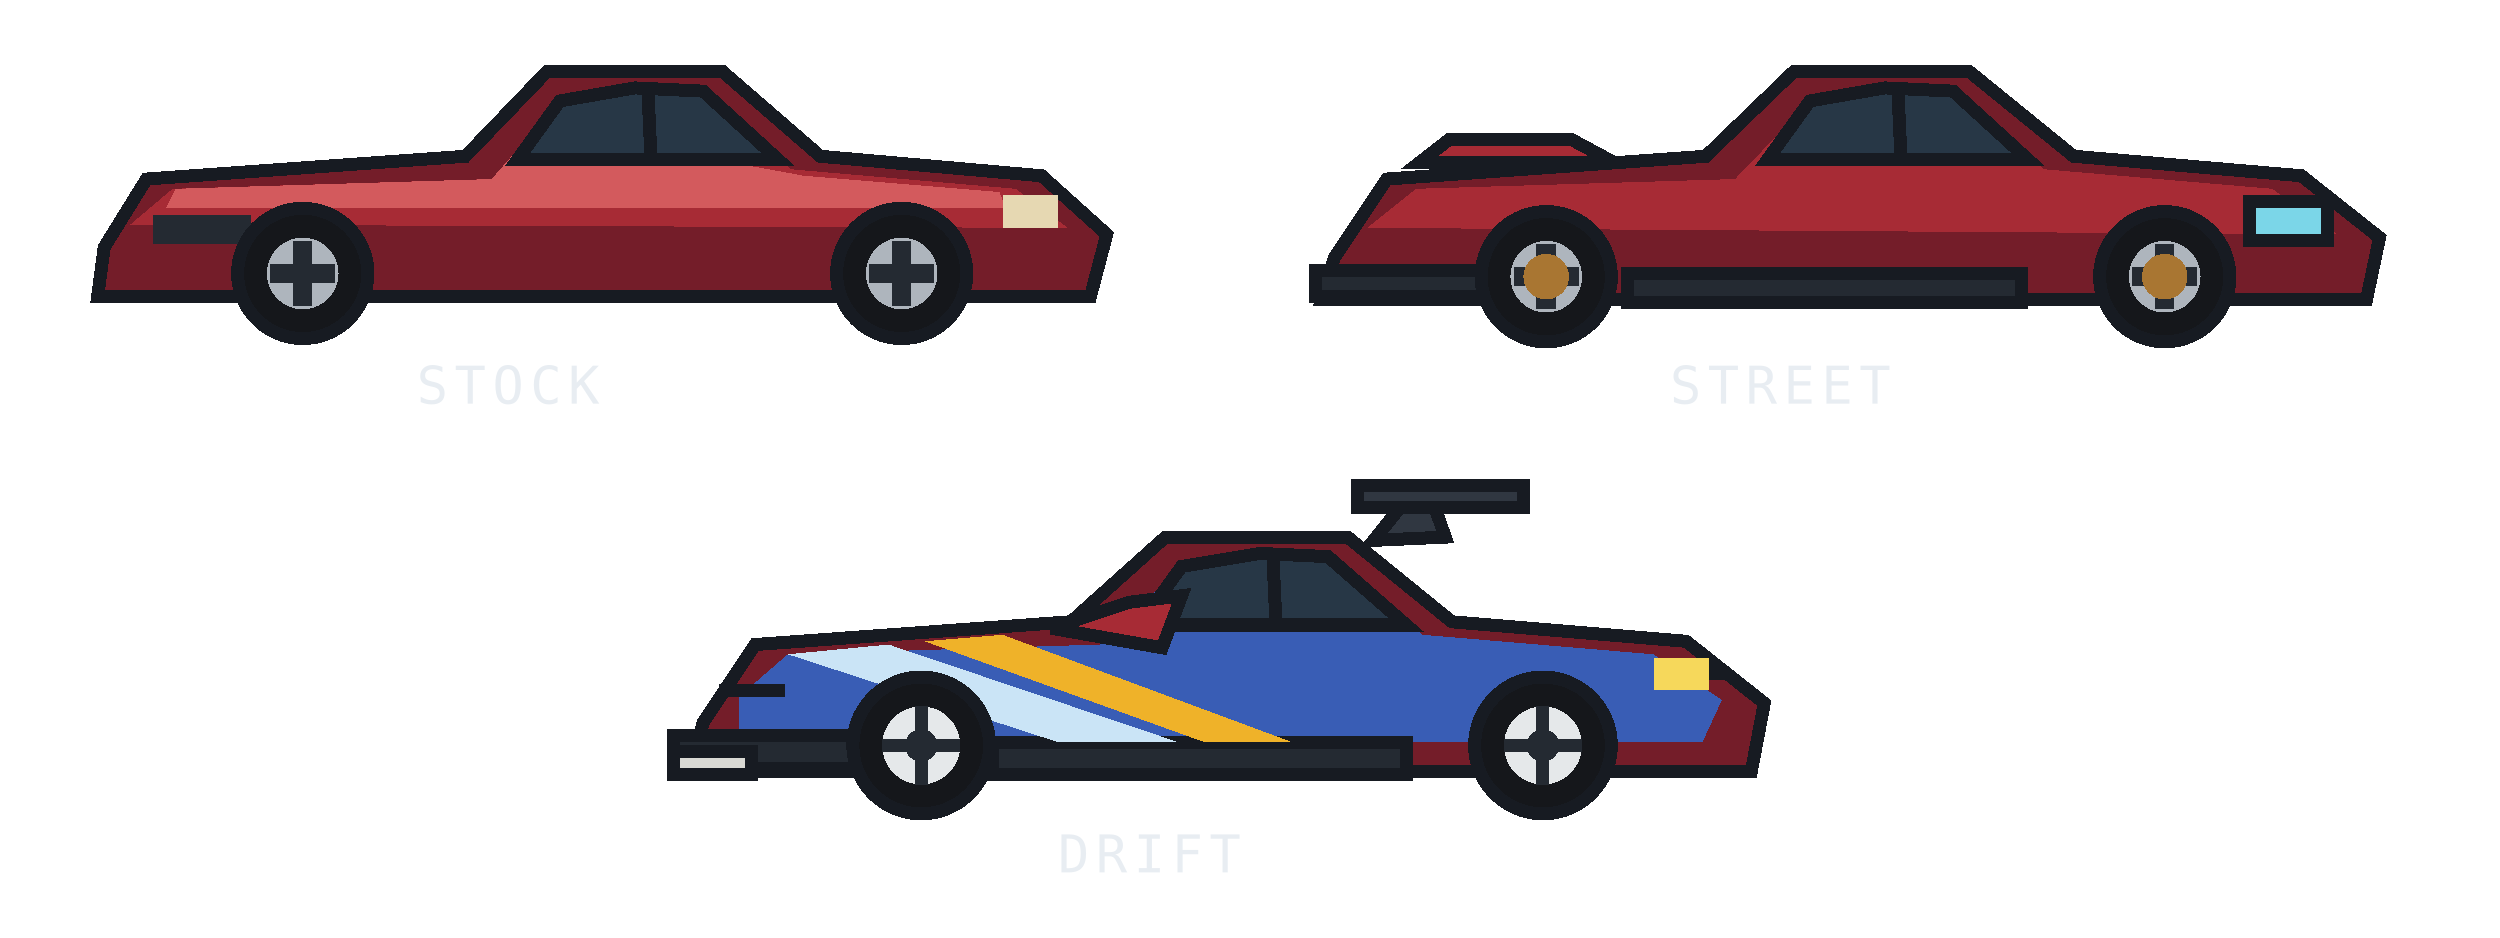
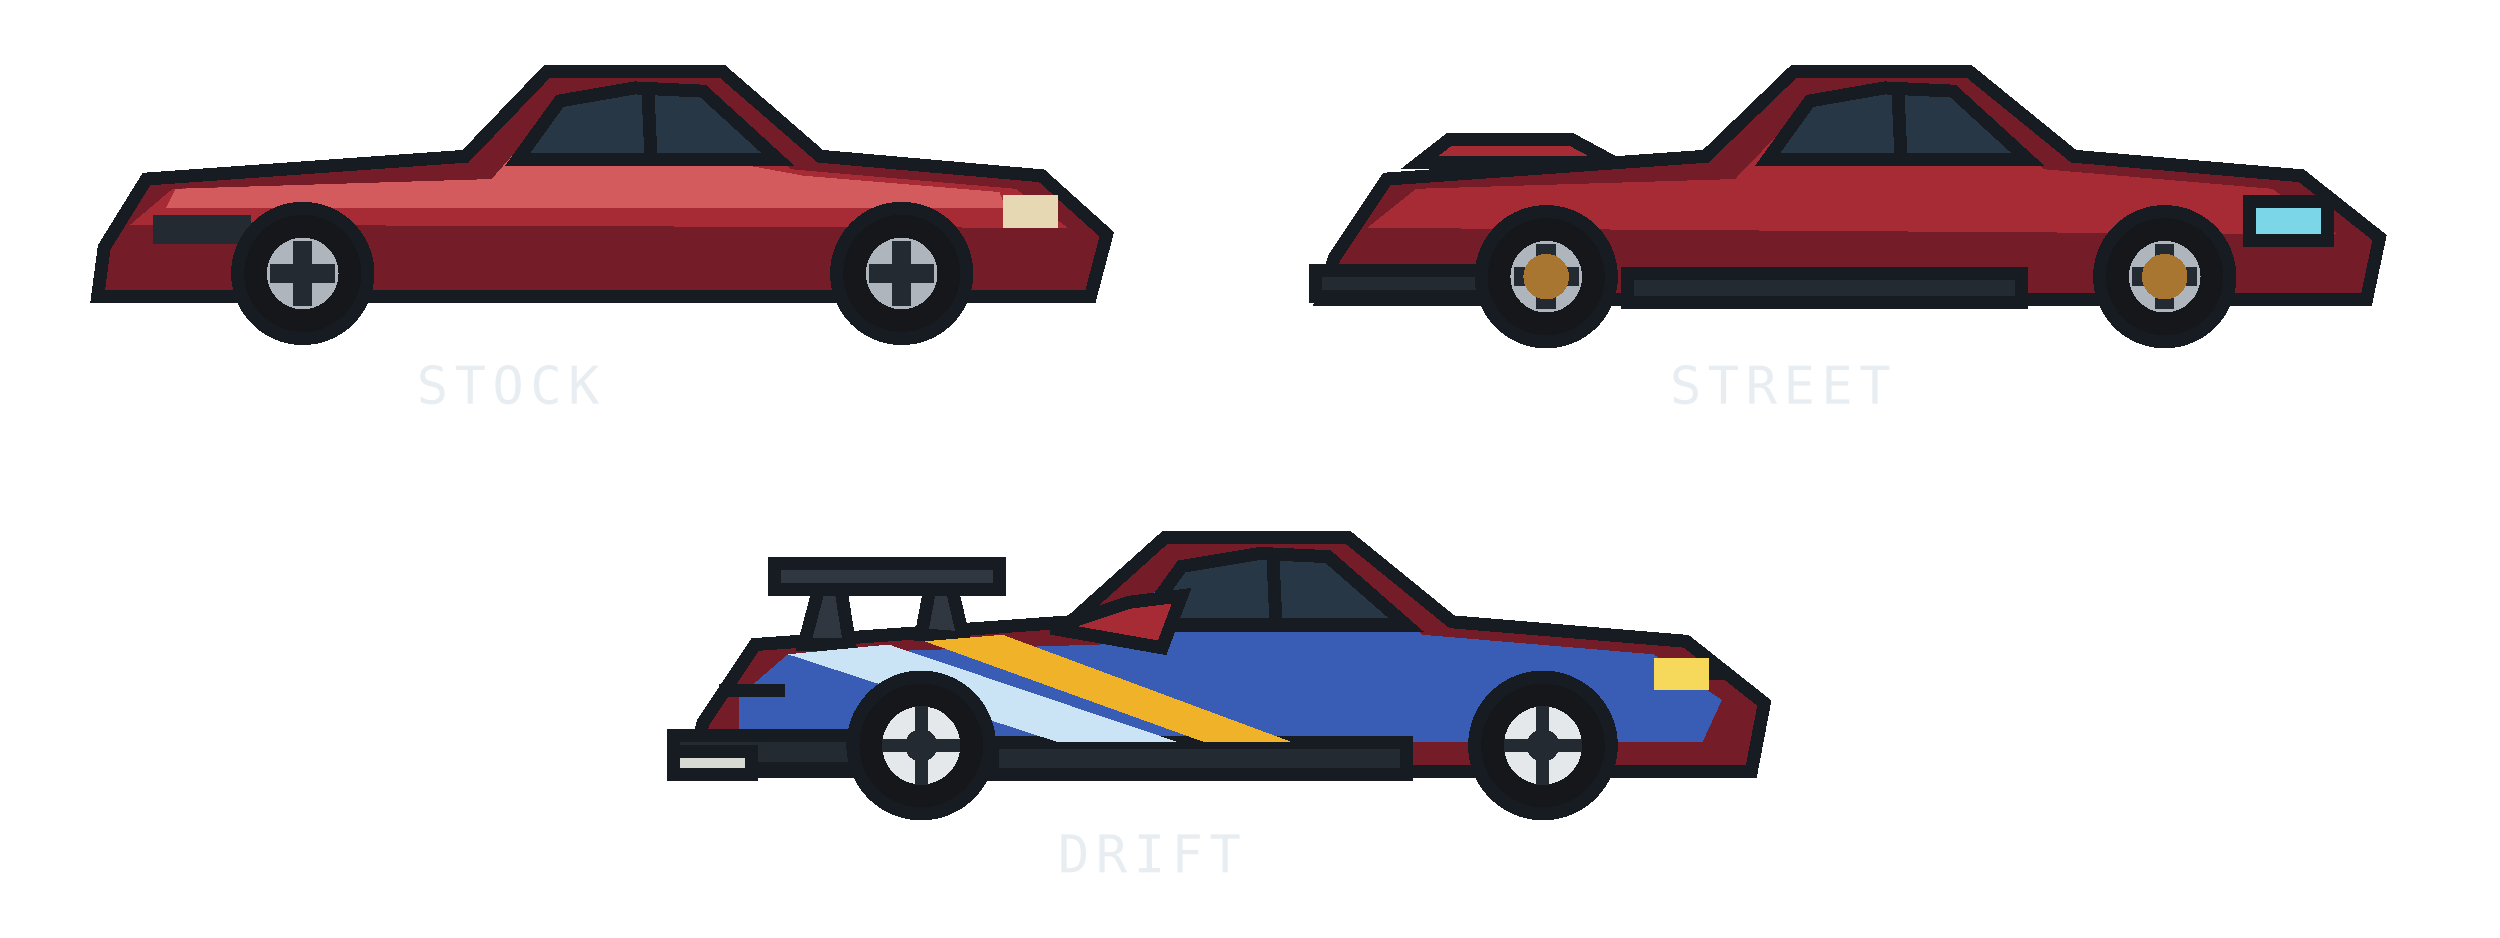
<svg xmlns="http://www.w3.org/2000/svg" width="768" height="288" viewBox="0 0 768 288" shape-rendering="crispEdges">
  <defs>
    <style>.o{stroke:#171b22;stroke-width:4;stroke-linejoin:miter}.p{fill:#a72b35}.s{fill:#741d29}.h{fill:#d35a5d}.g{fill:#273746}.gh{fill:#496379}.t{fill:#15171b}.r{fill:#aeb5bd}.dk{fill:#242a32}.w{fill:#e5e8ea}.br{fill:#a97632}.lbl{font:16px monospace;fill:#e8edf2;letter-spacing:2px}</style>
    <g id="wheel">
      <circle class="t o" cx="0" cy="0" r="20" />
      <circle class="r" cx="0" cy="0" r="11" />
      <rect class="dk" x="-3" y="-10" width="6" height="20" />
      <rect class="dk" x="-10" y="-3" width="20" height="6" />
    </g>
    <g id="deep">
      <circle class="t o" cx="0" cy="0" r="21" />
      <circle class="w" cx="0" cy="0" r="12" />
      <circle class="dk" cx="0" cy="0" r="5" />
      <rect class="dk" x="-2" y="-12" width="4" height="24" />
      <rect class="dk" x="-12" y="-2" width="24" height="4" />
    </g>
  </defs>
  <g transform="translate(0 0)">
    <polygon class="s o" points="32,76 45,55 143,48 168,22 222,22 252,48 320,54 340,72 335,91 30,91" />
    <polygon class="p" points="40,69 53,58 151,55 174,29 218,29 243,52 312,58 328,70" />
    <polygon class="h" points="54,58 151,55 165,39 247,54 307,59 309,64 51,64" />
    <polygon class="g o" points="172,31 195,27 216,28 239,49 159,49" />
    <line class="o" x1="199" y1="27" x2="200" y2="49" />
    <rect class="dk" x="47" y="66" width="30" height="9" />
    <rect fill="#e6d8b2" x="308" y="60" width="17" height="10" />
    <use href="#wheel" x="93" y="84" />
    <use href="#wheel" x="277" y="84" />
    <text class="lbl" x="128" y="124">STOCK</text>
  </g>
  <g transform="translate(384 0)">
    <polygon class="s o" points="26,79 42,55 140,48 167,22 221,22 253,48 323,54 347,73 343,92 22,92" />
    <polygon class="p" points="36,70 51,58 149,55 174,29 217,29 244,52 314,58 334,72" />
    <polygon class="g o" points="172,31 195,27 216,28 239,49 159,49" />
    <line class="o" x1="199" y1="27" x2="200" y2="49" />
    <polygon class="dk o" points="20,83 70,83 75,91 20,91" />
    <rect class="dk o" x="116" y="84" width="121" height="9" />
    <polygon class="p o" points="52,50 112,50 99,43 61,43" />
    <rect fill="#7bd6e8" class="o" x="307" y="62" width="24" height="12" />
    <use href="#wheel" x="91" y="85" />
    <use href="#wheel" x="281" y="85" />
    <circle class="br" cx="91" cy="85" r="7" />
    <circle class="br" cx="281" cy="85" r="7" />
    <text class="lbl" x="129" y="124">STREET</text>
  </g>
  <g transform="translate(192 144)">
    <polygon class="s o" points="24,78 40,54 137,47 166,21 222,21 254,47 326,53 350,72 346,93 20,93" />
    <polygon fill="#395db5" points="35,70 50,57 146,54 173,28 217,28 245,51 316,57 337,71 331,84 35,84" />
    <polygon class="g o" points="171,30 195,26 216,27 240,48 158,48" />
    <line class="o" x1="199" y1="26" x2="200" y2="48" />
    <polygon class="dk o" points="15,82 72,82 76,92 15,92" />
    <rect class="dk o" x="113" y="84" width="127" height="10" />
-     <polygon fill="#303741" class="o" points="230,22 242,7 247,7 252,21" />
-     <rect fill="#303741" class="o" x="225" y="5" width="51" height="7" />
+     <polygon fill="#303741" class="o" points="55,54 60,35 66,35 69,54" />
+     <polygon fill="#303741" class="o" points="91,51 94,35 100,35 104,52" />
+     <rect fill="#303741" class="o" x="46" y="29" width="69" height="8" />
    <polygon fill="#cae4f6" points="50,57 81,54 170,84 133,84" />
    <polygon fill="#efb229" points="92,53 116,51 205,84 178,84" />
    <polygon class="p o" points="131,49 155,41 171,39 165,55" />
    <path d="M29 68h20M319 63h19" class="o" fill="none" />
    <rect fill="#f6d85b" x="316" y="58" width="17" height="10" />
    <use href="#deep" x="91" y="85" />
    <use href="#deep" x="282" y="85" />
    <rect fill="#d9d9d4" class="o" x="15" y="87" width="24" height="7" />
    <text class="lbl" x="133" y="124">DRIFT</text>
  </g>
</svg>
